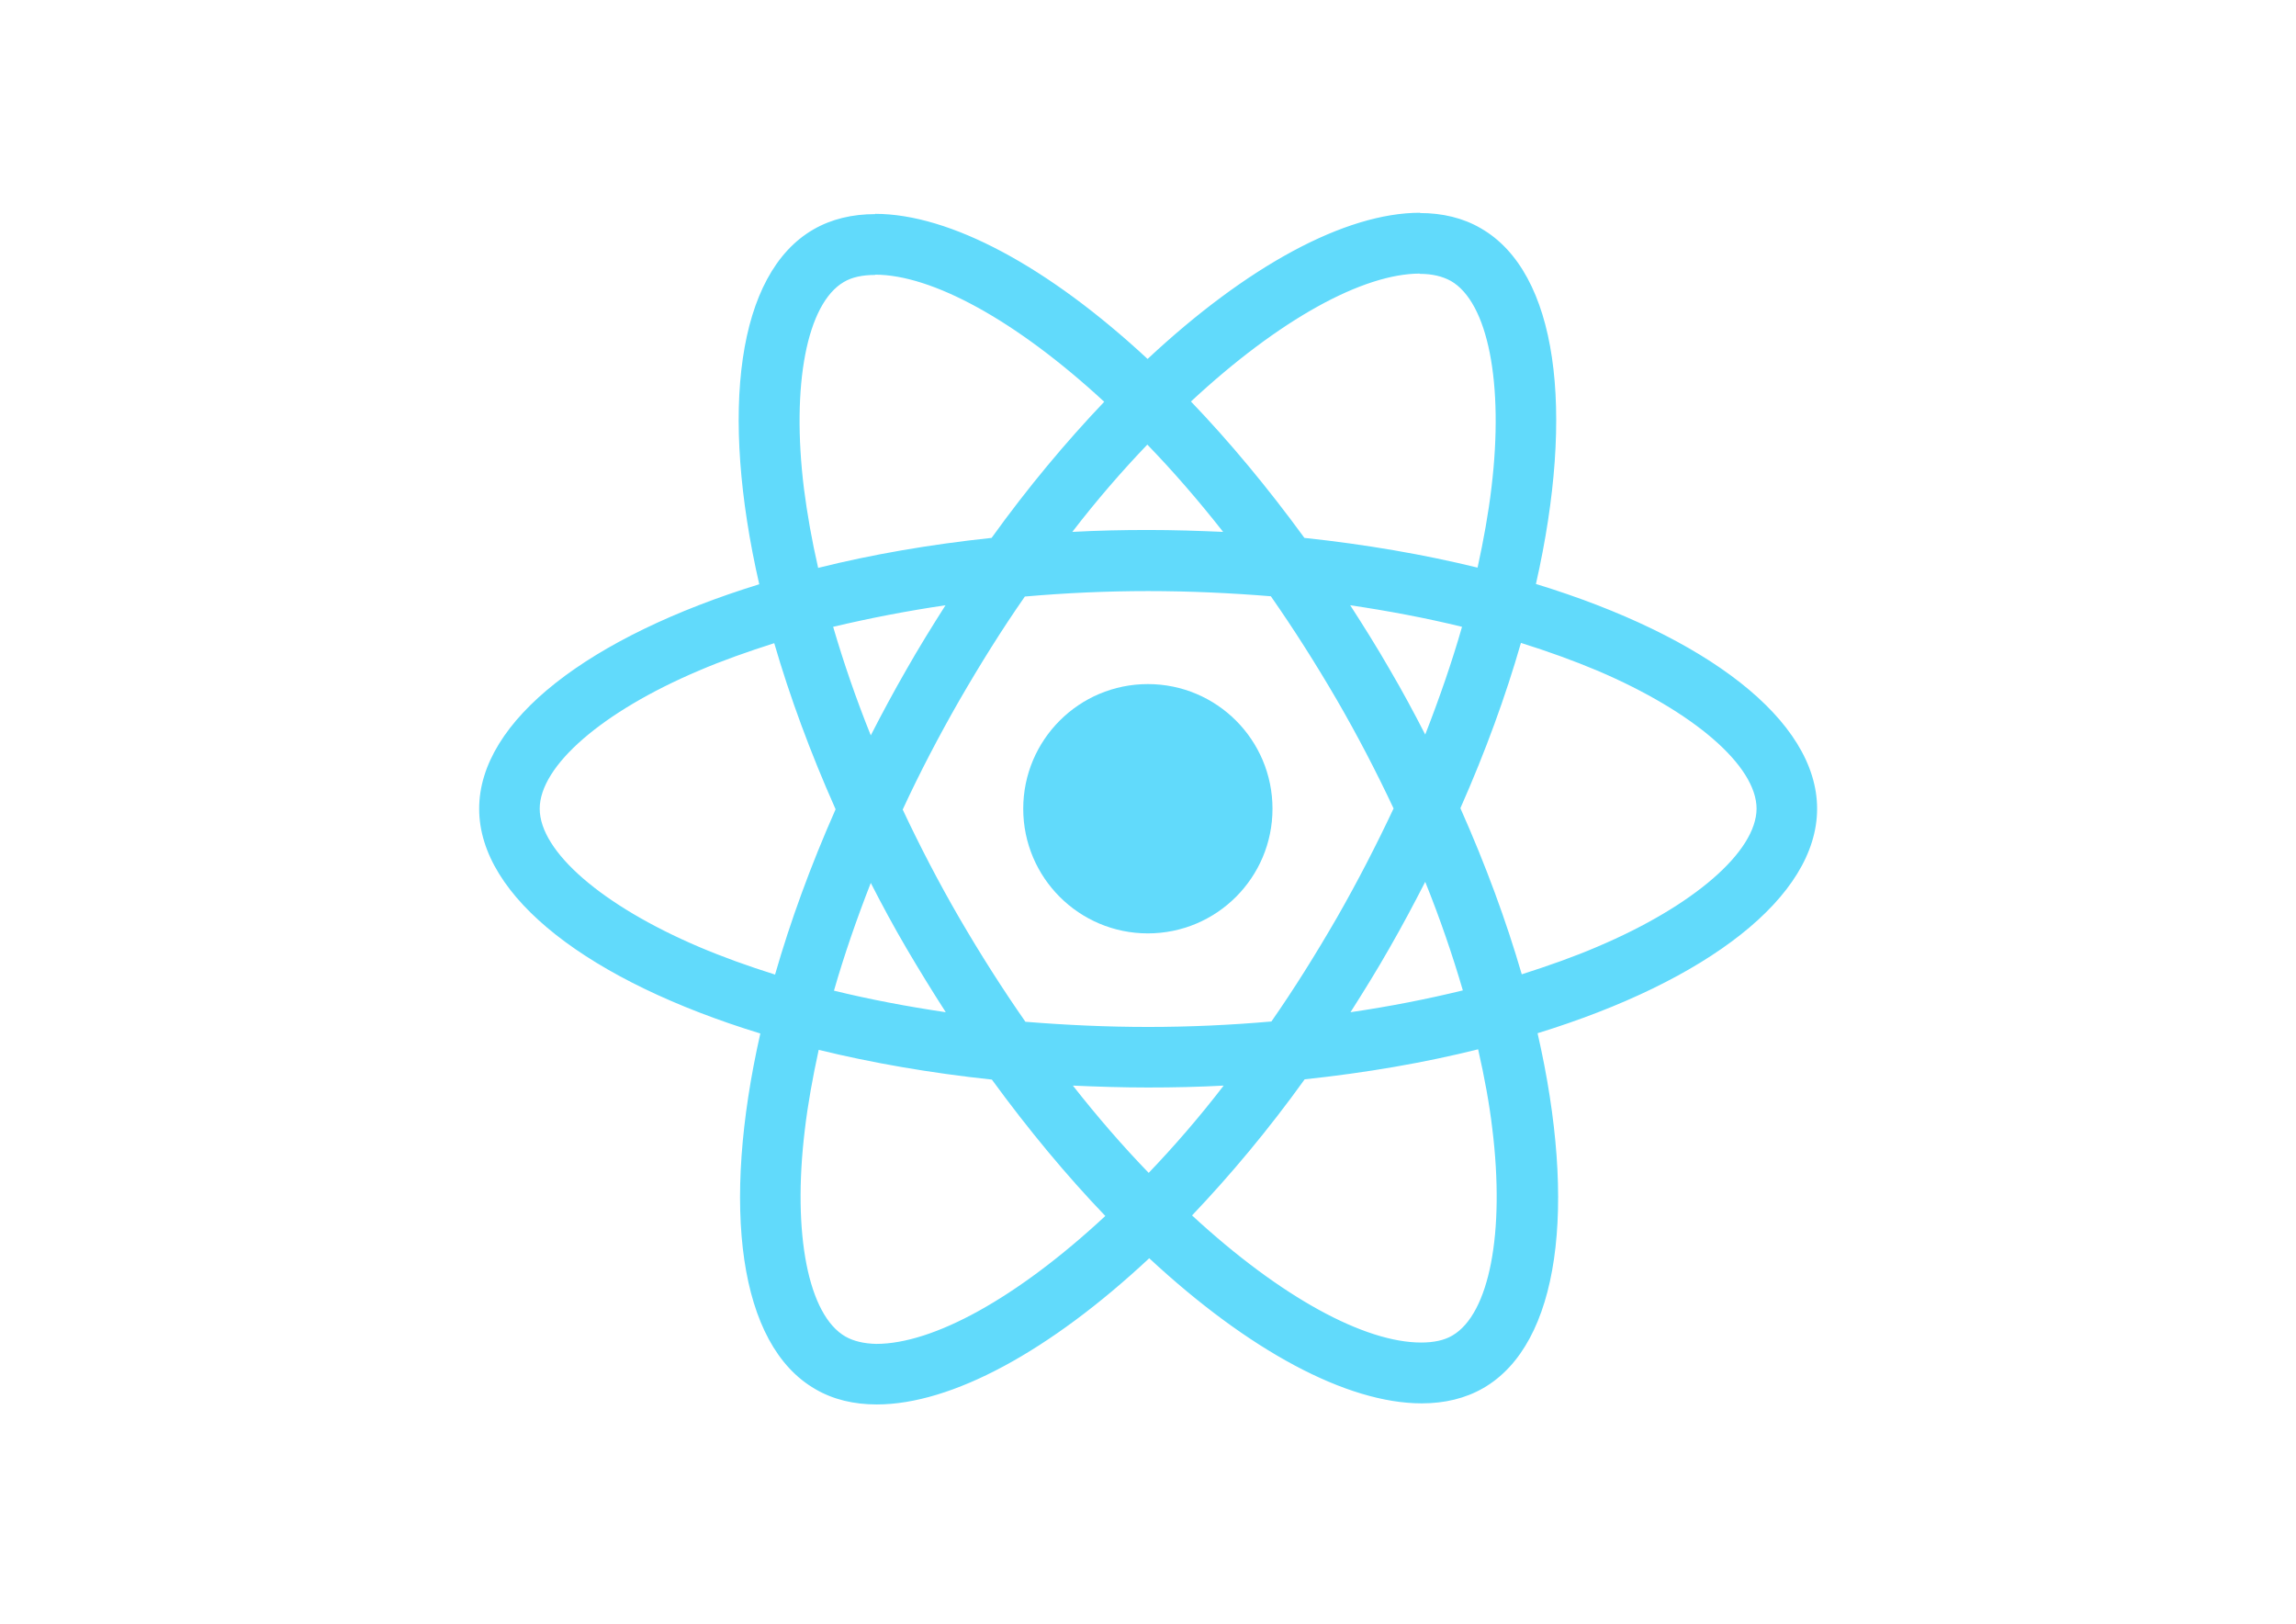
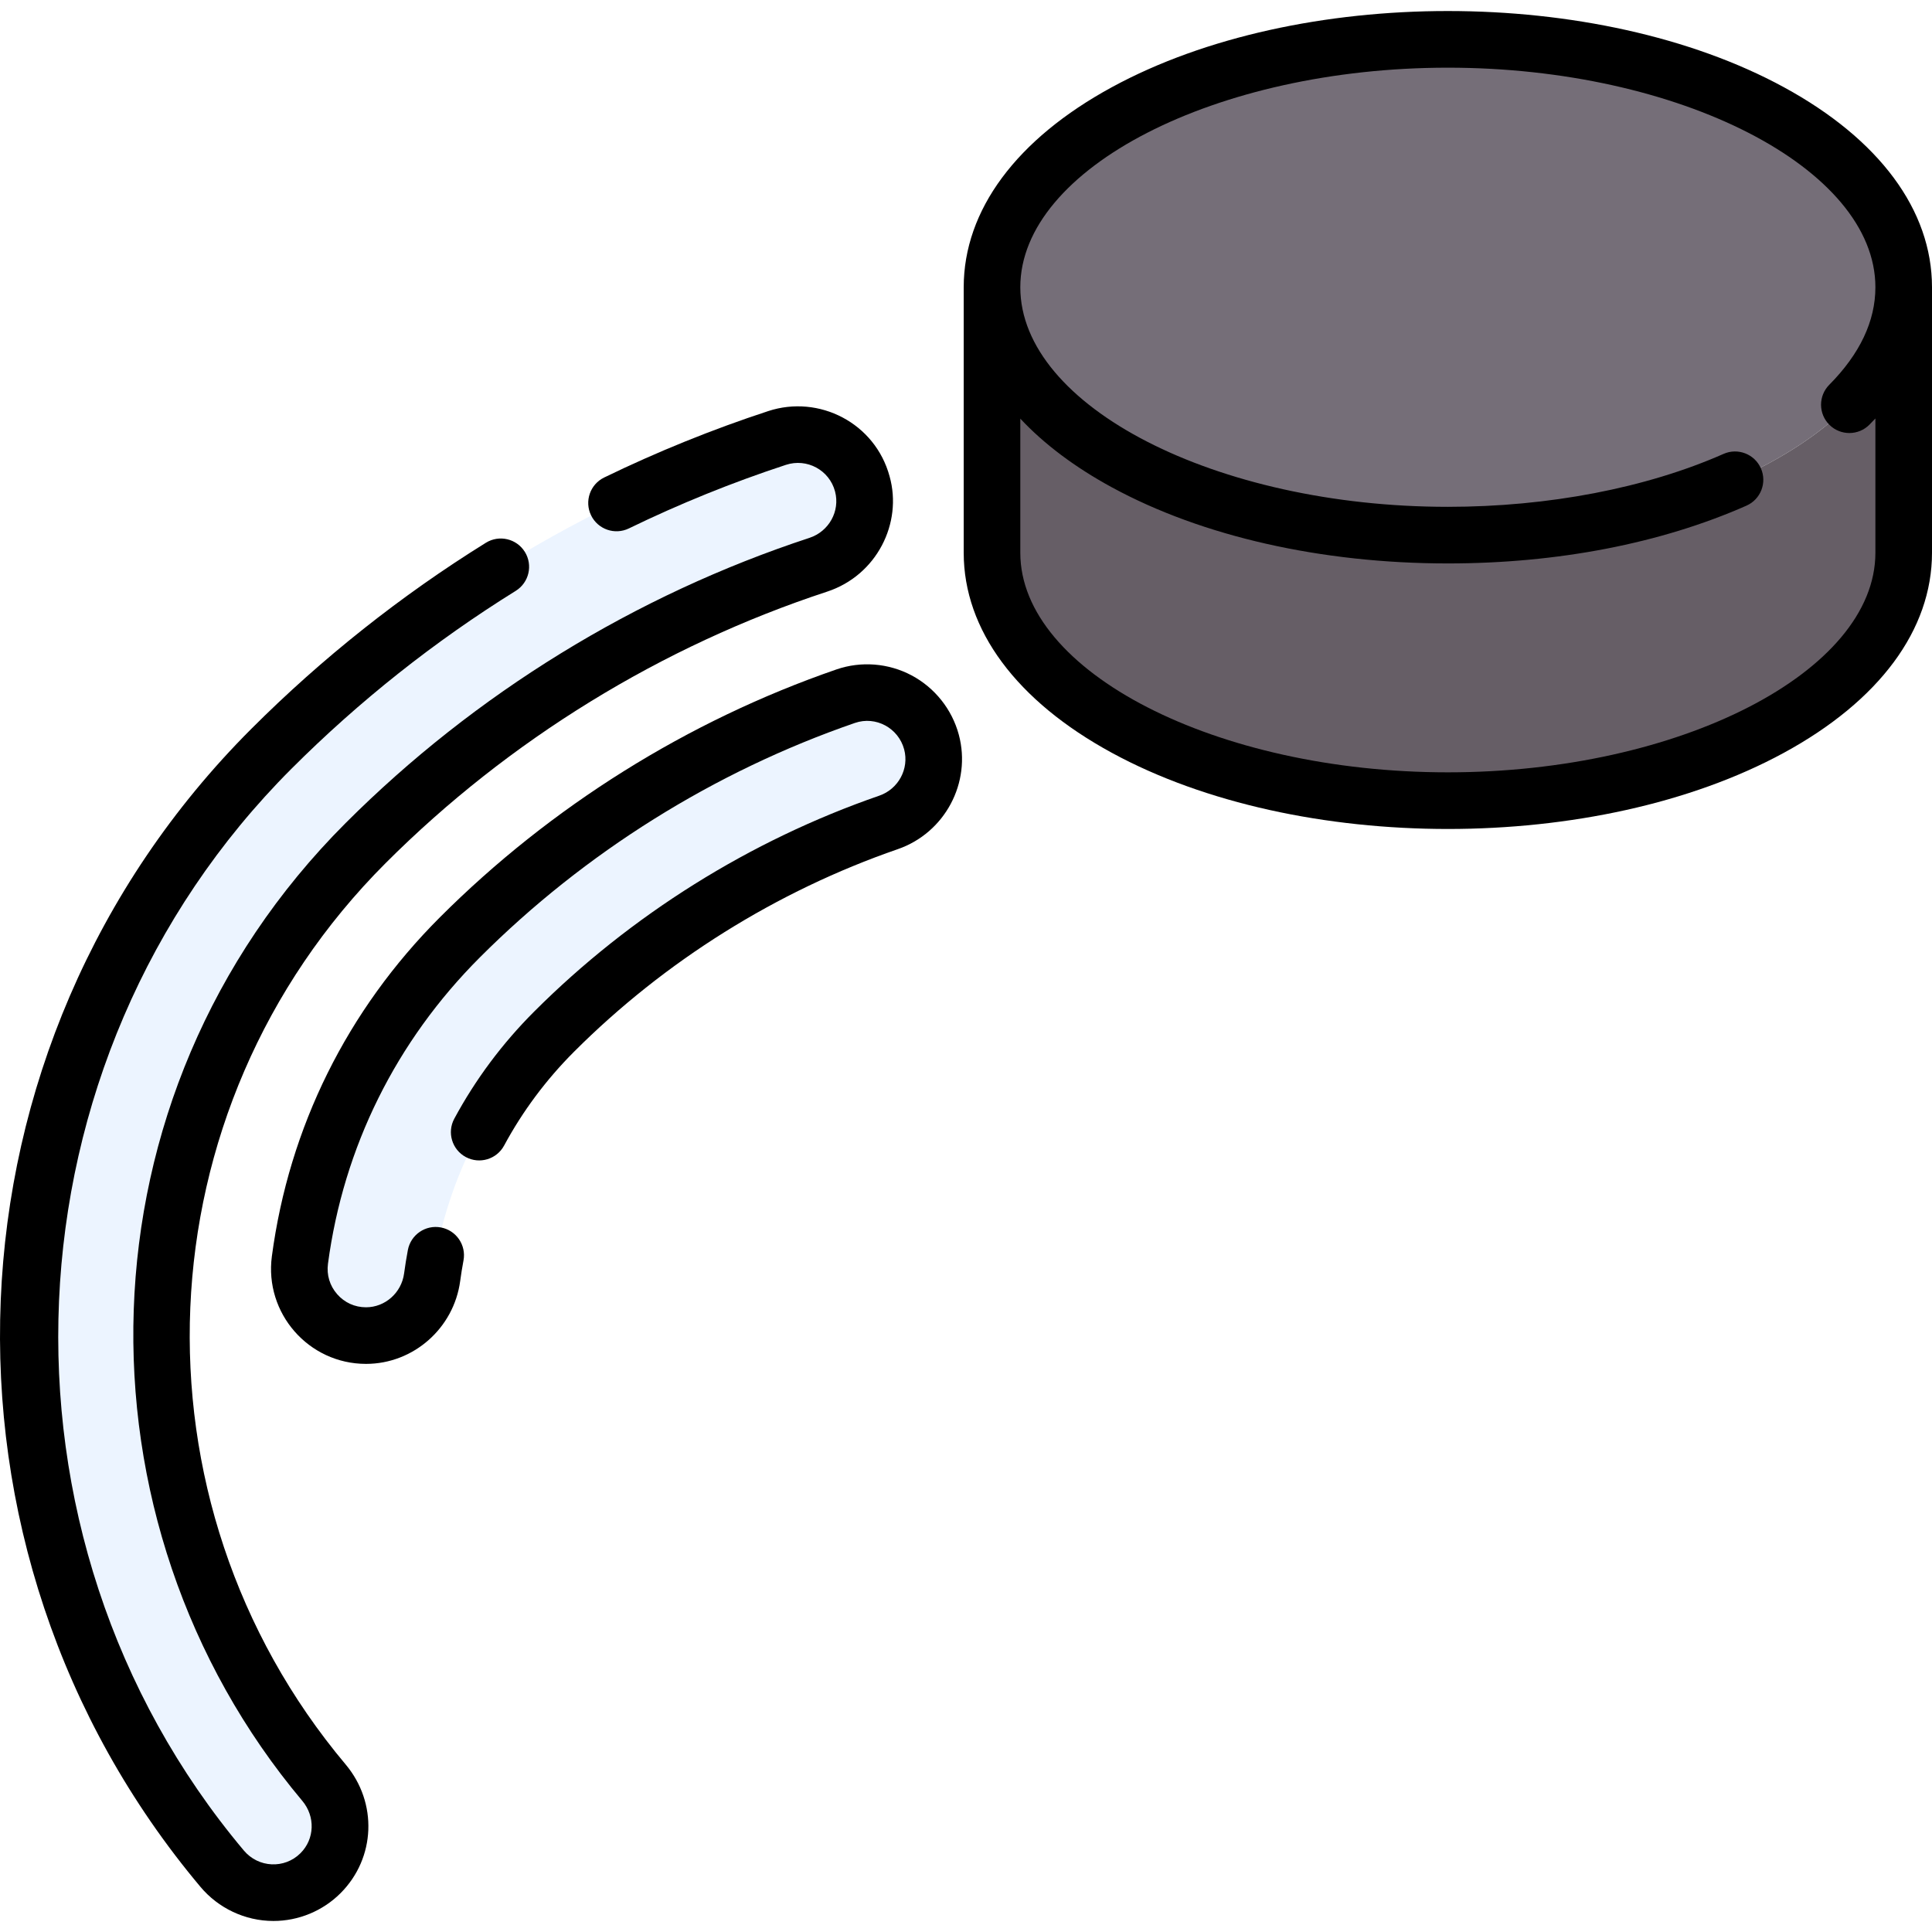
- <svg xmlns="http://www.w3.org/2000/svg" viewBox="0 0 841.9 595.3">
-   <g fill="#61DAFB">
-     <path d="M666.3 296.5c0-32.5-40.7-63.3-103.1-82.4 14.4-63.6 8-114.2-20.2-130.4-6.5-3.8-14.1-5.6-22.4-5.6v22.3c4.6 0 8.3.9 11.4 2.6 13.6 7.8 19.5 37.5 14.9 75.7-1.1 9.4-2.9 19.3-5.1 29.4-19.6-4.8-41-8.5-63.5-10.9-13.5-18.5-27.5-35.3-41.6-50 32.6-30.3 63.2-46.9 84-46.9V78c-27.5 0-63.5 19.6-99.9 53.6-36.4-33.8-72.4-53.2-99.9-53.2v22.3c20.7 0 51.4 16.5 84 46.6-14 14.7-28 31.4-41.3 49.9-22.6 2.4-44 6.1-63.6 11-2.3-10-4-19.7-5.2-29-4.7-38.2 1.1-67.9 14.6-75.8 3-1.8 6.9-2.6 11.5-2.6V78.5c-8.4 0-16 1.8-22.6 5.6-28.1 16.2-34.4 66.7-19.9 130.1-62.2 19.2-102.7 49.9-102.7 82.3 0 32.5 40.7 63.3 103.1 82.4-14.4 63.6-8 114.2 20.2 130.4 6.5 3.8 14.1 5.6 22.5 5.6 27.5 0 63.5-19.6 99.9-53.6 36.4 33.8 72.4 53.2 99.9 53.2 8.4 0 16-1.8 22.6-5.6 28.1-16.2 34.4-66.7 19.9-130.1 62-19.1 102.5-49.9 102.5-82.3zm-130.2-66.7c-3.7 12.9-8.3 26.2-13.5 39.5-4.1-8-8.4-16-13.1-24-4.6-8-9.5-15.8-14.4-23.4 14.2 2.1 27.9 4.7 41 7.9zm-45.8 106.5c-7.8 13.5-15.8 26.3-24.1 38.2-14.9 1.3-30 2-45.2 2-15.1 0-30.2-.7-45-1.9-8.3-11.9-16.4-24.6-24.2-38-7.6-13.1-14.5-26.4-20.8-39.8 6.2-13.4 13.2-26.8 20.7-39.9 7.8-13.5 15.8-26.3 24.1-38.2 14.9-1.3 30-2 45.2-2 15.1 0 30.2.7 45 1.9 8.3 11.9 16.4 24.6 24.2 38 7.6 13.1 14.5 26.4 20.8 39.8-6.3 13.4-13.2 26.8-20.7 39.9zm32.3-13c5.4 13.4 10 26.8 13.8 39.8-13.1 3.2-26.9 5.9-41.2 8 4.9-7.7 9.8-15.6 14.4-23.7 4.6-8 8.9-16.1 13-24.1zM421.2 430c-9.3-9.6-18.6-20.3-27.8-32 9 .4 18.2.7 27.5.7 9.4 0 18.7-.2 27.8-.7-9 11.7-18.3 22.4-27.5 32zm-74.4-58.9c-14.2-2.1-27.9-4.7-41-7.9 3.7-12.9 8.3-26.2 13.5-39.5 4.1 8 8.4 16 13.1 24 4.7 8 9.5 15.8 14.4 23.4zM420.7 163c9.3 9.6 18.6 20.3 27.8 32-9-.4-18.2-.7-27.5-.7-9.4 0-18.7.2-27.8.7 9-11.7 18.3-22.4 27.5-32zm-74 58.9c-4.9 7.7-9.8 15.6-14.4 23.7-4.6 8-8.9 16-13 24-5.4-13.4-10-26.8-13.8-39.8 13.1-3.1 26.9-5.8 41.2-7.9zm-90.5 125.2c-35.4-15.1-58.3-34.9-58.3-50.6 0-15.7 22.9-35.6 58.3-50.6 8.6-3.7 18-7 27.7-10.1 5.7 19.6 13.2 40 22.5 60.9-9.2 20.8-16.6 41.1-22.2 60.6-9.9-3.1-19.3-6.5-28-10.2zM310 490c-13.6-7.8-19.5-37.5-14.9-75.7 1.1-9.4 2.9-19.3 5.1-29.4 19.6 4.8 41 8.5 63.5 10.9 13.5 18.5 27.5 35.3 41.6 50-32.6 30.3-63.2 46.9-84 46.9-4.5-.1-8.3-1-11.3-2.7zm237.2-76.2c4.7 38.2-1.1 67.9-14.6 75.8-3 1.8-6.9 2.6-11.5 2.6-20.7 0-51.4-16.5-84-46.6 14-14.7 28-31.4 41.3-49.9 22.6-2.4 44-6.1 63.6-11 2.3 10.1 4.1 19.8 5.2 29.1zm38.5-66.7c-8.6 3.7-18 7-27.7 10.1-5.7-19.6-13.2-40-22.5-60.9 9.2-20.8 16.6-41.1 22.2-60.6 9.9 3.1 19.3 6.5 28.1 10.2 35.4 15.1 58.3 34.9 58.3 50.6-.1 15.7-23 35.6-58.4 50.6zM320.8 78.4z" />
-     <circle cx="420.9" cy="296.5" r="45.7" />
-     <path d="M520.5 78.1z" />
+ <svg xmlns="http://www.w3.org/2000/svg" id="Capa_1" enable-background="new 0 0 512.004 512.004" height="512" viewBox="0 0 512.004 512.004" width="512">
+   <g>
+     <ellipse cx="383.699" cy="76.126" fill="#756e78" rx="120.804" ry="65.691" />
+     <path d="m262.895 146.487c0 36.28 54.086 65.691 120.804 65.691s120.804-29.411 120.804-65.691v-70.361c0 36.28-54.086 65.691-120.804 65.691s-120.804-29.411-120.804-65.691z" fill="#665e66" />
+     <path d="m84.937 496.42.01-.01c6.526-6.526 6.847-16.914.91-23.981-27.856-33.164-43.027-74.657-43.027-118.482 0-49.303 19.2-95.655 54.063-130.517 33.654-33.655 74.853-58.942 119.957-73.762 8.955-2.942 14.125-12.278 11.685-21.383l-.005-.019c-2.626-9.802-12.953-15.363-22.595-12.201-50.435 16.54-96.368 44.729-134.023 82.383-81.29 81.29-85.633 210.388-13.03 296.787 6.68 7.951 18.713 8.526 26.055 1.185z" fill="#ecf4ff" />
+     <path d="m96.997 353.947h.005c8.899 0 16.328-6.632 17.517-15.451 3.311-24.572 14.504-47.274 32.336-65.105 24.969-24.969 55.352-43.936 88.623-55.442 8.793-3.041 13.787-12.302 11.379-21.288-2.643-9.864-13.095-15.491-22.749-12.16-38.384 13.245-73.435 35.111-102.234 63.91-23.412 23.412-38.089 53.232-42.391 85.505-1.413 10.6 6.819 20.031 17.514 20.031z" fill="#ecf4ff" />
+     <path d="m472.704 23.087c-49.434-26.881-128.556-26.891-178.009 0-25.343 13.781-39.3 32.617-39.3 53.039v70.361c0 20.422 13.957 39.258 39.3 53.039 49.433 26.881 128.557 26.891 178.009 0 25.343-13.781 39.3-32.617 39.3-53.039v-70.361c0-20.422-13.957-39.258-39.3-53.039zm12.116 89.498c2.941 2.917 7.689 2.897 10.607-.045.538-.543 1.063-1.089 1.576-1.64v35.587c0 31.543-51.887 58.191-113.305 58.191-61.417 0-113.304-26.648-113.304-58.191v-35.543c6.267 6.705 14.418 12.848 24.3 18.222 23.897 12.995 55.506 20.151 89.004 20.151 29.088 0 56.451-5.294 79.132-15.31 3.789-1.673 5.504-6.102 3.83-9.891-1.672-3.789-6.102-5.504-9.891-3.831-20.488 9.048-46.439 14.031-73.071 14.031-61.417 0-113.304-26.648-113.304-58.191 0-31.542 51.887-58.19 113.304-58.19 61.418 0 113.305 26.648 113.305 58.19 0 8.972-4.114 17.669-12.229 25.853-2.915 2.942-2.894 7.69.046 10.607z" />
+     <path d="m53.14 500.061c4.7 5.594 11.761 9.02 19.326 9.02 6.637 0 13.063-2.648 17.773-7.358.017-.016.035-.034.053-.053 9.254-9.297 9.82-23.931 1.309-34.065-58.604-69.772-54.7-173.576 10.596-238.872 32.639-32.64 73.095-57.516 116.994-71.939 13.162-4.325 20.052-18.173 16.559-30.561-3.845-14.145-18.692-21.707-32.15-17.293-14.829 4.863-29.461 10.788-43.491 17.607-3.725 1.811-5.276 6.299-3.466 10.024 1.811 3.724 6.294 5.276 10.024 3.466 13.422-6.524 27.42-12.192 41.606-16.845 5.568-1.827 11.502 1.375 13.013 7.015.007.028.015.057.023.086 1.35 5.178-1.627 10.549-6.8 12.249-46.122 15.154-88.627 41.291-122.92 75.584-72.323 72.324-73.572 185.196-11.474 259.126 3.482 4.147 3.28 10.103-.472 13.854-.012.012-.024.025-.038.039-4.196 4.163-11.099 3.887-14.98-.733-70.175-83.508-64.644-209.424 12.592-286.659 17.924-17.924 37.929-33.794 59.46-47.168 3.518-2.186 4.599-6.81 2.413-10.329-2.188-3.52-6.812-4.598-10.329-2.414-22.505 13.98-43.416 30.569-62.151 49.305-83.996 83.996-88.626 217.477-13.47 306.914z" />
+     <path d="m241.576 178.979c-6.121-3.252-13.379-3.824-19.914-1.569-39.354 13.581-75.693 36.298-105.091 65.696-24.568 24.568-39.964 55.626-44.522 89.817-2.01 15.087 9.722 28.523 24.954 28.523 12.537 0 23.263-9.436 24.949-21.95.246-1.822.541-3.656.879-5.451.766-4.071-1.914-7.991-5.985-8.756-4.065-.769-7.991 1.914-8.757 5.985-.385 2.048-.723 4.141-1.002 6.22-.688 5.104-5.023 8.953-10.089 8.953-2.972 0-5.687-1.231-7.645-3.468-1.966-2.245-2.83-5.112-2.436-8.073 4.119-30.898 18.041-58.974 40.261-81.193 27.798-27.799 62.161-49.281 99.376-62.123 5.552-1.916 11.541 1.347 13.059 7.012 1.372 5.122-1.521 10.507-6.586 12.259-34.251 11.845-65.883 31.634-91.475 57.227-8.445 8.444-15.564 17.993-21.161 28.382-1.965 3.647-.602 8.195 3.046 10.16 3.644 1.963 8.194.601 10.159-3.046 4.904-9.104 11.149-17.478 18.562-24.89 23.995-23.996 53.654-42.55 85.771-53.658 12.469-4.312 19.572-17.629 16.172-30.317-1.803-6.732-6.369-12.469-12.525-15.74z" />
  </g>
</svg>
